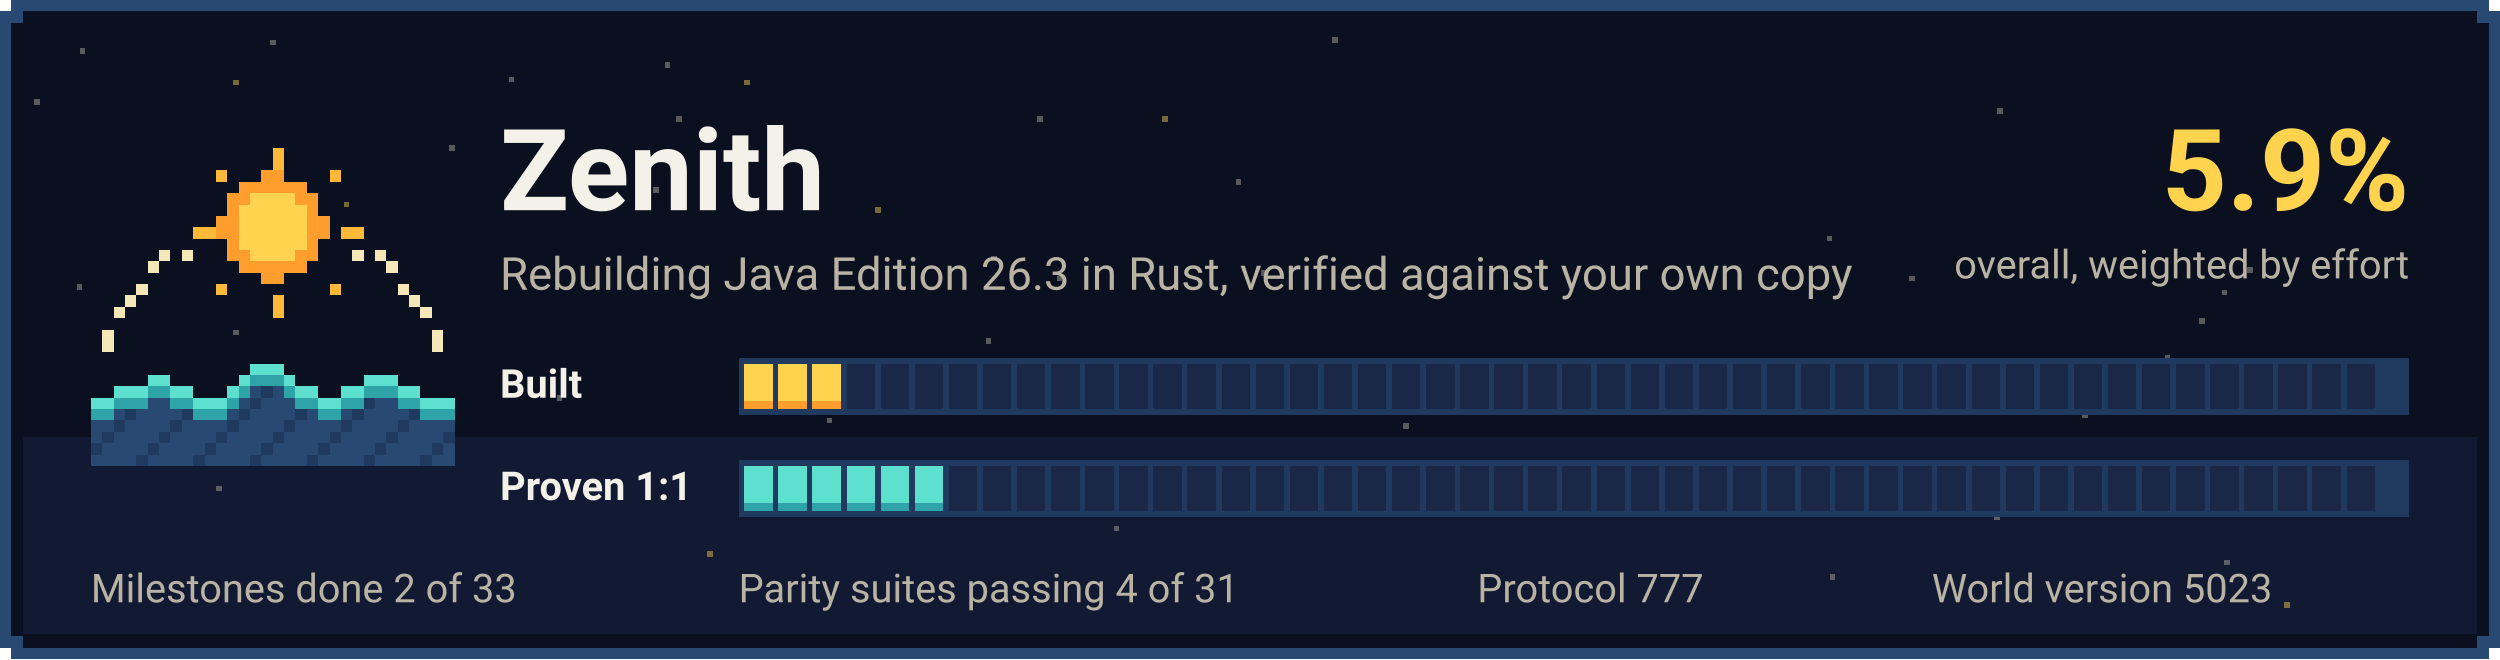
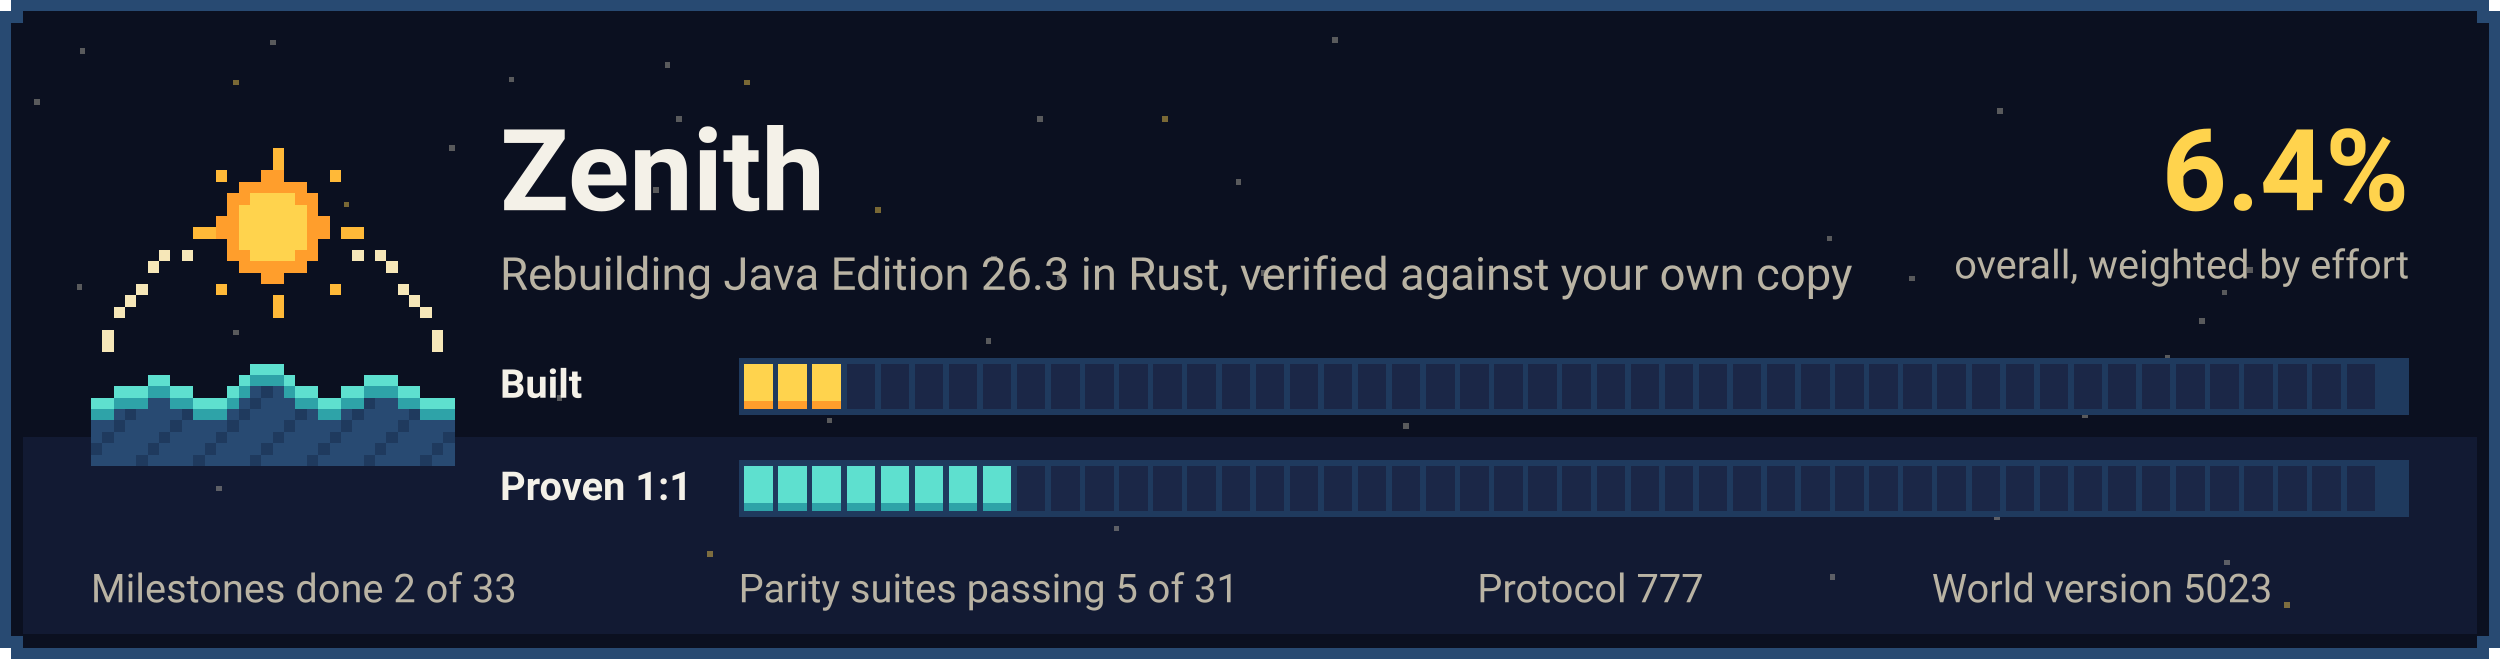
<svg xmlns="http://www.w3.org/2000/svg" width="880" height="232" viewBox="0 0 880 232" shape-rendering="crispEdges">
  <rect x="4" y="0" width="872" height="232" fill="#284A72" />
  <rect x="0" y="4" width="880" height="224" fill="#284A72" />
  <rect x="8" y="4" width="864" height="224" fill="#0B1020" />
  <rect x="4" y="8" width="872" height="216" fill="#0B1020" />
  <rect x="8" y="154" width="864" height="69" fill="#121A33" />
  <rect x="249" y="194" width="2" height="2" fill="#FFD34D" opacity="0.45" />
  <rect x="783" y="197" width="2" height="2" fill="#B9B3A3" opacity="0.45" />
  <rect x="409" y="41" width="2" height="2" fill="#FFD34D" opacity="0.45" />
  <rect x="703" y="38" width="2" height="2" fill="#B9B3A3" opacity="0.45" />
  <rect x="494" y="149" width="2" height="2" fill="#B9B3A3" opacity="0.45" />
  <rect x="702" y="181" width="2" height="2" fill="#B9B3A3" opacity="0.45" />
  <rect x="308" y="73" width="2" height="2" fill="#FFD34D" opacity="0.45" />
  <rect x="121" y="71" width="2" height="2" fill="#FFD34D" opacity="0.45" />
  <rect x="392" y="185" width="2" height="2" fill="#B9B3A3" opacity="0.45" />
  <rect x="435" y="63" width="2" height="2" fill="#B9B3A3" opacity="0.45" />
  <rect x="349" y="90" width="2" height="2" fill="#B9B3A3" opacity="0.45" />
  <rect x="672" y="97" width="2" height="2" fill="#B9B3A3" opacity="0.45" />
  <rect x="95" y="14" width="2" height="2" fill="#B9B3A3" opacity="0.45" />
  <rect x="28" y="17" width="2" height="2" fill="#B9B3A3" opacity="0.45" />
  <rect x="179" y="27" width="2" height="2" fill="#B9B3A3" opacity="0.45" />
  <rect x="12" y="35" width="2" height="2" fill="#B9B3A3" opacity="0.45" />
  <rect x="27" y="100" width="2" height="2" fill="#B9B3A3" opacity="0.45" />
  <rect x="82" y="28" width="2" height="2" fill="#FFD34D" opacity="0.45" />
  <rect x="597" y="126" width="2" height="2" fill="#B9B3A3" opacity="0.45" />
  <rect x="444" y="95" width="2" height="2" fill="#B9B3A3" opacity="0.45" />
  <rect x="76" y="171" width="2" height="2" fill="#B9B3A3" opacity="0.45" />
  <rect x="774" y="112" width="2" height="2" fill="#B9B3A3" opacity="0.45" />
  <rect x="733" y="145" width="2" height="2" fill="#B9B3A3" opacity="0.45" />
  <rect x="82" y="116" width="2" height="2" fill="#B9B3A3" opacity="0.45" />
  <rect x="643" y="83" width="2" height="2" fill="#B9B3A3" opacity="0.45" />
  <rect x="334" y="126" width="2" height="2" fill="#B9B3A3" opacity="0.45" />
  <rect x="234" y="22" width="2" height="2" fill="#B9B3A3" opacity="0.45" />
  <rect x="605" y="130" width="2" height="2" fill="#B9B3A3" opacity="0.45" />
  <rect x="262" y="28" width="2" height="2" fill="#FFD34D" opacity="0.45" />
  <rect x="804" y="212" width="2" height="2" fill="#FFD34D" opacity="0.45" />
  <rect x="363" y="139" width="2" height="2" fill="#B9B3A3" opacity="0.45" />
  <rect x="365" y="41" width="2" height="2" fill="#B9B3A3" opacity="0.45" />
  <rect x="782" y="102" width="2" height="2" fill="#B9B3A3" opacity="0.45" />
  <rect x="158" y="51" width="2" height="2" fill="#B9B3A3" opacity="0.45" />
  <rect x="466" y="162" width="2" height="2" fill="#B9B3A3" opacity="0.45" />
  <rect x="194" y="72" width="2" height="2" fill="#FFD34D" opacity="0.45" />
  <rect x="467" y="129" width="2" height="2" fill="#B9B3A3" opacity="0.45" />
  <rect x="37" y="156" width="2" height="2" fill="#B9B3A3" opacity="0.45" />
  <rect x="238" y="41" width="2" height="2" fill="#B9B3A3" opacity="0.45" />
  <rect x="372" y="97" width="2" height="2" fill="#B9B3A3" opacity="0.45" />
  <rect x="469" y="13" width="2" height="2" fill="#B9B3A3" opacity="0.45" />
  <rect x="762" y="125" width="2" height="2" fill="#B9B3A3" opacity="0.45" />
  <rect x="230" y="66" width="2" height="2" fill="#B9B3A3" opacity="0.45" />
  <rect x="291" y="147" width="2" height="2" fill="#B9B3A3" opacity="0.45" />
  <rect x="644" y="202" width="2" height="2" fill="#B9B3A3" opacity="0.45" />
  <rect x="347" y="119" width="2" height="2" fill="#B9B3A3" opacity="0.45" />
  <rect x="196" y="139" width="2" height="2" fill="#B9B3A3" opacity="0.45" />
  <rect x="791" y="94" width="2" height="2" fill="#B9B3A3" opacity="0.45" />
  <g transform="translate(32 36) scale(4)">
    <rect x="16" y="4" width="1" height="1" fill="#FFB938" />
    <rect x="16" y="5" width="1" height="1" fill="#FFB938" />
    <rect x="11" y="6" width="1" height="1" fill="#FFB938" />
    <rect x="15" y="6" width="1" height="1" fill="#FF9E2C" />
    <rect x="16" y="6" width="1" height="1" fill="#FF9E2C" />
    <rect x="21" y="6" width="1" height="1" fill="#FFB938" />
    <rect x="13" y="7" width="1" height="1" fill="#FF9E2C" />
    <rect x="14" y="7" width="1" height="1" fill="#FF9E2C" />
    <rect x="15" y="7" width="1" height="1" fill="#FF9E2C" />
    <rect x="16" y="7" width="1" height="1" fill="#FF9E2C" />
    <rect x="17" y="7" width="1" height="1" fill="#FF9E2C" />
    <rect x="18" y="7" width="1" height="1" fill="#FF9E2C" />
    <rect x="12" y="8" width="1" height="1" fill="#FF9E2C" />
    <rect x="13" y="8" width="1" height="1" fill="#FF9E2C" />
    <rect x="14" y="8" width="1" height="1" fill="#FFD34D" />
    <rect x="15" y="8" width="1" height="1" fill="#FFD34D" />
    <rect x="16" y="8" width="1" height="1" fill="#FFD34D" />
    <rect x="17" y="8" width="1" height="1" fill="#FFD34D" />
    <rect x="18" y="8" width="1" height="1" fill="#FF9E2C" />
    <rect x="19" y="8" width="1" height="1" fill="#FF9E2C" />
    <rect x="12" y="9" width="1" height="1" fill="#FF9E2C" />
    <rect x="13" y="9" width="1" height="1" fill="#FFD34D" />
    <rect x="14" y="9" width="1" height="1" fill="#FFD34D" />
    <rect x="15" y="9" width="1" height="1" fill="#FFD34D" />
    <rect x="16" y="9" width="1" height="1" fill="#FFD34D" />
    <rect x="17" y="9" width="1" height="1" fill="#FFD34D" />
    <rect x="18" y="9" width="1" height="1" fill="#FFD34D" />
    <rect x="19" y="9" width="1" height="1" fill="#FF9E2C" />
    <rect x="11" y="10" width="1" height="1" fill="#FF9E2C" />
    <rect x="12" y="10" width="1" height="1" fill="#FF9E2C" />
    <rect x="13" y="10" width="1" height="1" fill="#FFD34D" />
    <rect x="14" y="10" width="1" height="1" fill="#FFD34D" />
    <rect x="15" y="10" width="1" height="1" fill="#FFD34D" />
    <rect x="16" y="10" width="1" height="1" fill="#FFD34D" />
    <rect x="17" y="10" width="1" height="1" fill="#FFD34D" />
    <rect x="18" y="10" width="1" height="1" fill="#FFD34D" />
    <rect x="19" y="10" width="1" height="1" fill="#FF9E2C" />
    <rect x="20" y="10" width="1" height="1" fill="#FF9E2C" />
    <rect x="9" y="11" width="1" height="1" fill="#FFB938" />
    <rect x="10" y="11" width="1" height="1" fill="#FFB938" />
    <rect x="11" y="11" width="1" height="1" fill="#FF9E2C" />
    <rect x="12" y="11" width="1" height="1" fill="#FF9E2C" />
    <rect x="13" y="11" width="1" height="1" fill="#FFD34D" />
    <rect x="14" y="11" width="1" height="1" fill="#FFD34D" />
    <rect x="15" y="11" width="1" height="1" fill="#FFD34D" />
    <rect x="16" y="11" width="1" height="1" fill="#FFD34D" />
    <rect x="17" y="11" width="1" height="1" fill="#FFD34D" />
    <rect x="18" y="11" width="1" height="1" fill="#FFD34D" />
    <rect x="19" y="11" width="1" height="1" fill="#FF9E2C" />
    <rect x="20" y="11" width="1" height="1" fill="#FF9E2C" />
    <rect x="22" y="11" width="1" height="1" fill="#FFB938" />
    <rect x="23" y="11" width="1" height="1" fill="#FFB938" />
    <rect x="12" y="12" width="1" height="1" fill="#FF9E2C" />
    <rect x="13" y="12" width="1" height="1" fill="#FFD34D" />
    <rect x="14" y="12" width="1" height="1" fill="#FFD34D" />
    <rect x="15" y="12" width="1" height="1" fill="#FFD34D" />
    <rect x="16" y="12" width="1" height="1" fill="#FFD34D" />
    <rect x="17" y="12" width="1" height="1" fill="#FFD34D" />
    <rect x="18" y="12" width="1" height="1" fill="#FFD34D" />
    <rect x="19" y="12" width="1" height="1" fill="#FF9E2C" />
    <rect x="6" y="13" width="1" height="1" fill="#F6E7B8" />
    <rect x="8" y="13" width="1" height="1" fill="#F6E7B8" />
    <rect x="12" y="13" width="1" height="1" fill="#FF9E2C" />
    <rect x="13" y="13" width="1" height="1" fill="#FF9E2C" />
    <rect x="14" y="13" width="1" height="1" fill="#FFD34D" />
    <rect x="15" y="13" width="1" height="1" fill="#FFD34D" />
    <rect x="16" y="13" width="1" height="1" fill="#FFD34D" />
    <rect x="17" y="13" width="1" height="1" fill="#FFD34D" />
    <rect x="18" y="13" width="1" height="1" fill="#FF9E2C" />
    <rect x="19" y="13" width="1" height="1" fill="#FF9E2C" />
    <rect x="23" y="13" width="1" height="1" fill="#F6E7B8" />
    <rect x="25" y="13" width="1" height="1" fill="#F6E7B8" />
    <rect x="5" y="14" width="1" height="1" fill="#F6E7B8" />
    <rect x="13" y="14" width="1" height="1" fill="#FF9E2C" />
    <rect x="14" y="14" width="1" height="1" fill="#FF9E2C" />
    <rect x="15" y="14" width="1" height="1" fill="#FF9E2C" />
    <rect x="16" y="14" width="1" height="1" fill="#FF9E2C" />
    <rect x="17" y="14" width="1" height="1" fill="#FF9E2C" />
    <rect x="18" y="14" width="1" height="1" fill="#FF9E2C" />
    <rect x="26" y="14" width="1" height="1" fill="#F6E7B8" />
    <rect x="15" y="15" width="1" height="1" fill="#FF9E2C" />
    <rect x="16" y="15" width="1" height="1" fill="#FF9E2C" />
    <rect x="4" y="16" width="1" height="1" fill="#F6E7B8" />
    <rect x="11" y="16" width="1" height="1" fill="#FFB938" />
    <rect x="21" y="16" width="1" height="1" fill="#FFB938" />
    <rect x="27" y="16" width="1" height="1" fill="#F6E7B8" />
    <rect x="3" y="17" width="1" height="1" fill="#F6E7B8" />
    <rect x="16" y="17" width="1" height="1" fill="#FFB938" />
    <rect x="28" y="17" width="1" height="1" fill="#F6E7B8" />
    <rect x="2" y="18" width="1" height="1" fill="#F6E7B8" />
    <rect x="16" y="18" width="1" height="1" fill="#FFB938" />
    <rect x="29" y="18" width="1" height="1" fill="#F6E7B8" />
    <rect x="1" y="20" width="1" height="1" fill="#F6E7B8" />
    <rect x="30" y="20" width="1" height="1" fill="#F6E7B8" />
    <rect x="1" y="21" width="1" height="1" fill="#F6E7B8" />
    <rect x="30" y="21" width="1" height="1" fill="#F6E7B8" />
    <rect x="14" y="23" width="1" height="1" fill="#5EE0CF" />
    <rect x="15" y="23" width="1" height="1" fill="#5EE0CF" />
    <rect x="16" y="23" width="1" height="1" fill="#5EE0CF" />
    <rect x="5" y="24" width="1" height="1" fill="#5EE0CF" />
    <rect x="6" y="24" width="1" height="1" fill="#5EE0CF" />
    <rect x="13" y="24" width="1" height="1" fill="#5EE0CF" />
    <rect x="14" y="24" width="1" height="1" fill="#2EA3A8" />
    <rect x="15" y="24" width="1" height="1" fill="#2EA3A8" />
    <rect x="16" y="24" width="1" height="1" fill="#2EA3A8" />
    <rect x="17" y="24" width="1" height="1" fill="#5EE0CF" />
    <rect x="24" y="24" width="1" height="1" fill="#5EE0CF" />
    <rect x="25" y="24" width="1" height="1" fill="#5EE0CF" />
    <rect x="26" y="24" width="1" height="1" fill="#5EE0CF" />
    <rect x="2" y="25" width="1" height="1" fill="#5EE0CF" />
    <rect x="3" y="25" width="1" height="1" fill="#5EE0CF" />
    <rect x="4" y="25" width="1" height="1" fill="#5EE0CF" />
    <rect x="5" y="25" width="1" height="1" fill="#2EA3A8" />
    <rect x="6" y="25" width="1" height="1" fill="#2EA3A8" />
    <rect x="7" y="25" width="1" height="1" fill="#5EE0CF" />
    <rect x="8" y="25" width="1" height="1" fill="#5EE0CF" />
    <rect x="12" y="25" width="1" height="1" fill="#5EE0CF" />
    <rect x="13" y="25" width="1" height="1" fill="#2EA3A8" />
    <rect x="14" y="25" width="1" height="1" fill="#284A72" />
    <rect x="15" y="25" width="1" height="1" fill="#1F3A5E" />
    <rect x="16" y="25" width="1" height="1" fill="#284A72" />
    <rect x="17" y="25" width="1" height="1" fill="#2EA3A8" />
    <rect x="18" y="25" width="1" height="1" fill="#5EE0CF" />
    <rect x="19" y="25" width="1" height="1" fill="#5EE0CF" />
    <rect x="22" y="25" width="1" height="1" fill="#5EE0CF" />
    <rect x="23" y="25" width="1" height="1" fill="#5EE0CF" />
    <rect x="24" y="25" width="1" height="1" fill="#2EA3A8" />
    <rect x="25" y="25" width="1" height="1" fill="#2EA3A8" />
    <rect x="26" y="25" width="1" height="1" fill="#2EA3A8" />
    <rect x="27" y="25" width="1" height="1" fill="#5EE0CF" />
    <rect x="28" y="25" width="1" height="1" fill="#5EE0CF" />
    <rect x="0" y="26" width="1" height="1" fill="#5EE0CF" />
    <rect x="1" y="26" width="1" height="1" fill="#5EE0CF" />
    <rect x="2" y="26" width="1" height="1" fill="#2EA3A8" />
    <rect x="3" y="26" width="1" height="1" fill="#2EA3A8" />
    <rect x="4" y="26" width="1" height="1" fill="#2EA3A8" />
    <rect x="5" y="26" width="1" height="1" fill="#284A72" />
    <rect x="6" y="26" width="1" height="1" fill="#284A72" />
    <rect x="7" y="26" width="1" height="1" fill="#2EA3A8" />
    <rect x="8" y="26" width="1" height="1" fill="#2EA3A8" />
    <rect x="9" y="26" width="1" height="1" fill="#5EE0CF" />
    <rect x="10" y="26" width="1" height="1" fill="#5EE0CF" />
    <rect x="11" y="26" width="1" height="1" fill="#5EE0CF" />
    <rect x="12" y="26" width="1" height="1" fill="#2EA3A8" />
    <rect x="13" y="26" width="1" height="1" fill="#284A72" />
    <rect x="14" y="26" width="1" height="1" fill="#1F3A5E" />
    <rect x="15" y="26" width="1" height="1" fill="#284A72" />
    <rect x="16" y="26" width="1" height="1" fill="#284A72" />
    <rect x="17" y="26" width="1" height="1" fill="#284A72" />
    <rect x="18" y="26" width="1" height="1" fill="#2EA3A8" />
    <rect x="19" y="26" width="1" height="1" fill="#2EA3A8" />
    <rect x="20" y="26" width="1" height="1" fill="#5EE0CF" />
    <rect x="21" y="26" width="1" height="1" fill="#5EE0CF" />
    <rect x="22" y="26" width="1" height="1" fill="#2EA3A8" />
    <rect x="23" y="26" width="1" height="1" fill="#2EA3A8" />
    <rect x="24" y="26" width="1" height="1" fill="#1F3A5E" />
    <rect x="25" y="26" width="1" height="1" fill="#284A72" />
    <rect x="26" y="26" width="1" height="1" fill="#284A72" />
    <rect x="27" y="26" width="1" height="1" fill="#2EA3A8" />
    <rect x="28" y="26" width="1" height="1" fill="#2EA3A8" />
    <rect x="29" y="26" width="1" height="1" fill="#5EE0CF" />
    <rect x="30" y="26" width="1" height="1" fill="#5EE0CF" />
    <rect x="31" y="26" width="1" height="1" fill="#5EE0CF" />
    <rect x="0" y="27" width="1" height="1" fill="#2EA3A8" />
    <rect x="1" y="27" width="1" height="1" fill="#2EA3A8" />
    <rect x="2" y="27" width="1" height="1" fill="#284A72" />
    <rect x="3" y="27" width="1" height="1" fill="#1F3A5E" />
    <rect x="4" y="27" width="1" height="1" fill="#284A72" />
    <rect x="5" y="27" width="1" height="1" fill="#284A72" />
    <rect x="6" y="27" width="1" height="1" fill="#284A72" />
    <rect x="7" y="27" width="1" height="1" fill="#284A72" />
    <rect x="8" y="27" width="1" height="1" fill="#1F3A5E" />
    <rect x="9" y="27" width="1" height="1" fill="#2EA3A8" />
    <rect x="10" y="27" width="1" height="1" fill="#2EA3A8" />
    <rect x="11" y="27" width="1" height="1" fill="#2EA3A8" />
    <rect x="12" y="27" width="1" height="1" fill="#284A72" />
    <rect x="13" y="27" width="1" height="1" fill="#1F3A5E" />
    <rect x="14" y="27" width="1" height="1" fill="#284A72" />
    <rect x="15" y="27" width="1" height="1" fill="#284A72" />
    <rect x="16" y="27" width="1" height="1" fill="#284A72" />
    <rect x="17" y="27" width="1" height="1" fill="#284A72" />
    <rect x="18" y="27" width="1" height="1" fill="#1F3A5E" />
    <rect x="19" y="27" width="1" height="1" fill="#284A72" />
    <rect x="20" y="27" width="1" height="1" fill="#2EA3A8" />
    <rect x="21" y="27" width="1" height="1" fill="#2EA3A8" />
    <rect x="22" y="27" width="1" height="1" fill="#284A72" />
    <rect x="23" y="27" width="1" height="1" fill="#1F3A5E" />
    <rect x="24" y="27" width="1" height="1" fill="#284A72" />
    <rect x="25" y="27" width="1" height="1" fill="#284A72" />
    <rect x="26" y="27" width="1" height="1" fill="#284A72" />
    <rect x="27" y="27" width="1" height="1" fill="#284A72" />
    <rect x="28" y="27" width="1" height="1" fill="#1F3A5E" />
    <rect x="29" y="27" width="1" height="1" fill="#2EA3A8" />
    <rect x="30" y="27" width="1" height="1" fill="#2EA3A8" />
    <rect x="31" y="27" width="1" height="1" fill="#2EA3A8" />
    <rect x="0" y="28" width="1" height="1" fill="#284A72" />
    <rect x="1" y="28" width="1" height="1" fill="#284A72" />
    <rect x="2" y="28" width="1" height="1" fill="#1F3A5E" />
    <rect x="3" y="28" width="1" height="1" fill="#284A72" />
    <rect x="4" y="28" width="1" height="1" fill="#284A72" />
    <rect x="5" y="28" width="1" height="1" fill="#284A72" />
    <rect x="6" y="28" width="1" height="1" fill="#284A72" />
    <rect x="7" y="28" width="1" height="1" fill="#1F3A5E" />
    <rect x="8" y="28" width="1" height="1" fill="#284A72" />
    <rect x="9" y="28" width="1" height="1" fill="#284A72" />
    <rect x="10" y="28" width="1" height="1" fill="#284A72" />
    <rect x="11" y="28" width="1" height="1" fill="#284A72" />
    <rect x="12" y="28" width="1" height="1" fill="#1F3A5E" />
    <rect x="13" y="28" width="1" height="1" fill="#284A72" />
    <rect x="14" y="28" width="1" height="1" fill="#284A72" />
    <rect x="15" y="28" width="1" height="1" fill="#284A72" />
    <rect x="16" y="28" width="1" height="1" fill="#284A72" />
    <rect x="17" y="28" width="1" height="1" fill="#1F3A5E" />
    <rect x="18" y="28" width="1" height="1" fill="#284A72" />
    <rect x="19" y="28" width="1" height="1" fill="#284A72" />
    <rect x="20" y="28" width="1" height="1" fill="#284A72" />
    <rect x="21" y="28" width="1" height="1" fill="#284A72" />
    <rect x="22" y="28" width="1" height="1" fill="#1F3A5E" />
    <rect x="23" y="28" width="1" height="1" fill="#284A72" />
    <rect x="24" y="28" width="1" height="1" fill="#284A72" />
    <rect x="25" y="28" width="1" height="1" fill="#284A72" />
    <rect x="26" y="28" width="1" height="1" fill="#284A72" />
    <rect x="27" y="28" width="1" height="1" fill="#1F3A5E" />
    <rect x="28" y="28" width="1" height="1" fill="#284A72" />
    <rect x="29" y="28" width="1" height="1" fill="#284A72" />
    <rect x="30" y="28" width="1" height="1" fill="#284A72" />
    <rect x="31" y="28" width="1" height="1" fill="#284A72" />
    <rect x="0" y="29" width="1" height="1" fill="#284A72" />
    <rect x="1" y="29" width="1" height="1" fill="#1F3A5E" />
    <rect x="2" y="29" width="1" height="1" fill="#284A72" />
    <rect x="3" y="29" width="1" height="1" fill="#284A72" />
    <rect x="4" y="29" width="1" height="1" fill="#284A72" />
    <rect x="5" y="29" width="1" height="1" fill="#284A72" />
    <rect x="6" y="29" width="1" height="1" fill="#1F3A5E" />
    <rect x="7" y="29" width="1" height="1" fill="#284A72" />
    <rect x="8" y="29" width="1" height="1" fill="#284A72" />
    <rect x="9" y="29" width="1" height="1" fill="#284A72" />
    <rect x="10" y="29" width="1" height="1" fill="#284A72" />
    <rect x="11" y="29" width="1" height="1" fill="#1F3A5E" />
    <rect x="12" y="29" width="1" height="1" fill="#284A72" />
    <rect x="13" y="29" width="1" height="1" fill="#284A72" />
    <rect x="14" y="29" width="1" height="1" fill="#284A72" />
    <rect x="15" y="29" width="1" height="1" fill="#284A72" />
    <rect x="16" y="29" width="1" height="1" fill="#1F3A5E" />
    <rect x="17" y="29" width="1" height="1" fill="#284A72" />
    <rect x="18" y="29" width="1" height="1" fill="#284A72" />
    <rect x="19" y="29" width="1" height="1" fill="#284A72" />
    <rect x="20" y="29" width="1" height="1" fill="#284A72" />
    <rect x="21" y="29" width="1" height="1" fill="#1F3A5E" />
    <rect x="22" y="29" width="1" height="1" fill="#284A72" />
    <rect x="23" y="29" width="1" height="1" fill="#284A72" />
    <rect x="24" y="29" width="1" height="1" fill="#284A72" />
    <rect x="25" y="29" width="1" height="1" fill="#284A72" />
    <rect x="26" y="29" width="1" height="1" fill="#1F3A5E" />
    <rect x="27" y="29" width="1" height="1" fill="#284A72" />
    <rect x="28" y="29" width="1" height="1" fill="#284A72" />
    <rect x="29" y="29" width="1" height="1" fill="#284A72" />
    <rect x="30" y="29" width="1" height="1" fill="#284A72" />
    <rect x="31" y="29" width="1" height="1" fill="#1F3A5E" />
    <rect x="0" y="30" width="1" height="1" fill="#1F3A5E" />
    <rect x="1" y="30" width="1" height="1" fill="#284A72" />
    <rect x="2" y="30" width="1" height="1" fill="#284A72" />
    <rect x="3" y="30" width="1" height="1" fill="#284A72" />
    <rect x="4" y="30" width="1" height="1" fill="#284A72" />
    <rect x="5" y="30" width="1" height="1" fill="#1F3A5E" />
    <rect x="6" y="30" width="1" height="1" fill="#284A72" />
    <rect x="7" y="30" width="1" height="1" fill="#284A72" />
    <rect x="8" y="30" width="1" height="1" fill="#284A72" />
    <rect x="9" y="30" width="1" height="1" fill="#284A72" />
    <rect x="10" y="30" width="1" height="1" fill="#1F3A5E" />
    <rect x="11" y="30" width="1" height="1" fill="#284A72" />
    <rect x="12" y="30" width="1" height="1" fill="#284A72" />
    <rect x="13" y="30" width="1" height="1" fill="#284A72" />
    <rect x="14" y="30" width="1" height="1" fill="#284A72" />
    <rect x="15" y="30" width="1" height="1" fill="#1F3A5E" />
    <rect x="16" y="30" width="1" height="1" fill="#284A72" />
    <rect x="17" y="30" width="1" height="1" fill="#284A72" />
    <rect x="18" y="30" width="1" height="1" fill="#284A72" />
    <rect x="19" y="30" width="1" height="1" fill="#284A72" />
    <rect x="20" y="30" width="1" height="1" fill="#1F3A5E" />
    <rect x="21" y="30" width="1" height="1" fill="#284A72" />
    <rect x="22" y="30" width="1" height="1" fill="#284A72" />
    <rect x="23" y="30" width="1" height="1" fill="#284A72" />
    <rect x="24" y="30" width="1" height="1" fill="#284A72" />
    <rect x="25" y="30" width="1" height="1" fill="#1F3A5E" />
    <rect x="26" y="30" width="1" height="1" fill="#284A72" />
    <rect x="27" y="30" width="1" height="1" fill="#284A72" />
    <rect x="28" y="30" width="1" height="1" fill="#284A72" />
    <rect x="29" y="30" width="1" height="1" fill="#284A72" />
    <rect x="30" y="30" width="1" height="1" fill="#1F3A5E" />
    <rect x="31" y="30" width="1" height="1" fill="#284A72" />
    <rect x="0" y="31" width="1" height="1" fill="#284A72" />
    <rect x="1" y="31" width="1" height="1" fill="#284A72" />
    <rect x="2" y="31" width="1" height="1" fill="#284A72" />
    <rect x="3" y="31" width="1" height="1" fill="#284A72" />
    <rect x="4" y="31" width="1" height="1" fill="#1F3A5E" />
    <rect x="5" y="31" width="1" height="1" fill="#284A72" />
    <rect x="6" y="31" width="1" height="1" fill="#284A72" />
    <rect x="7" y="31" width="1" height="1" fill="#284A72" />
    <rect x="8" y="31" width="1" height="1" fill="#284A72" />
    <rect x="9" y="31" width="1" height="1" fill="#1F3A5E" />
    <rect x="10" y="31" width="1" height="1" fill="#284A72" />
    <rect x="11" y="31" width="1" height="1" fill="#284A72" />
    <rect x="12" y="31" width="1" height="1" fill="#284A72" />
    <rect x="13" y="31" width="1" height="1" fill="#284A72" />
    <rect x="14" y="31" width="1" height="1" fill="#1F3A5E" />
    <rect x="15" y="31" width="1" height="1" fill="#284A72" />
    <rect x="16" y="31" width="1" height="1" fill="#284A72" />
    <rect x="17" y="31" width="1" height="1" fill="#284A72" />
    <rect x="18" y="31" width="1" height="1" fill="#284A72" />
    <rect x="19" y="31" width="1" height="1" fill="#1F3A5E" />
    <rect x="20" y="31" width="1" height="1" fill="#284A72" />
    <rect x="21" y="31" width="1" height="1" fill="#284A72" />
    <rect x="22" y="31" width="1" height="1" fill="#284A72" />
    <rect x="23" y="31" width="1" height="1" fill="#284A72" />
    <rect x="24" y="31" width="1" height="1" fill="#1F3A5E" />
    <rect x="25" y="31" width="1" height="1" fill="#284A72" />
    <rect x="26" y="31" width="1" height="1" fill="#284A72" />
    <rect x="27" y="31" width="1" height="1" fill="#284A72" />
    <rect x="28" y="31" width="1" height="1" fill="#284A72" />
    <rect x="29" y="31" width="1" height="1" fill="#1F3A5E" />
    <rect x="30" y="31" width="1" height="1" fill="#284A72" />
    <rect x="31" y="31" width="1" height="1" fill="#284A72" />
  </g>
  <text x="176" y="74" font-family="'Pixelify Sans', ui-sans-serif, system-ui, -apple-system, 'Segoe UI', Roboto, sans-serif" font-size="40" font-weight="700" fill="#F4F1E8" text-anchor="start">Zenith</text>
  <text x="176" y="102" font-family="'Pixelify Sans', ui-sans-serif, system-ui, -apple-system, 'Segoe UI', Roboto, sans-serif" font-size="16" font-weight="400" fill="#B9B3A3" text-anchor="start">Rebuilding Java Edition 26.3 in Rust, verified against your own copy</text>
-   <text x="848" y="74" font-family="'Pixelify Sans', ui-sans-serif, system-ui, -apple-system, 'Segoe UI', Roboto, sans-serif" font-size="40" font-weight="700" fill="#FFD34D" text-anchor="end">5.9%</text>
+   <text x="848" y="74" font-family="'Pixelify Sans', ui-sans-serif, system-ui, -apple-system, 'Segoe UI', Roboto, sans-serif" font-size="40" font-weight="700" fill="#FFD34D" text-anchor="end">6.4%</text>
  <text x="848" y="98" font-family="'Pixelify Sans', ui-sans-serif, system-ui, -apple-system, 'Segoe UI', Roboto, sans-serif" font-size="14" font-weight="400" fill="#B9B3A3" text-anchor="end">overall, weighted by effort</text>
  <text x="176" y="140" font-family="'Pixelify Sans', ui-sans-serif, system-ui, -apple-system, 'Segoe UI', Roboto, sans-serif" font-size="14" font-weight="600" fill="#F4F1E8" text-anchor="start">Built</text>
  <rect x="260" y="126" width="588" height="20" fill="#1F3A5E" />
  <rect x="262" y="128" width="10" height="16" fill="#FFD34D" />
  <rect x="262" y="141" width="10" height="3" fill="#FF9E2C" />
  <rect x="274" y="128" width="10" height="16" fill="#FFD34D" />
  <rect x="274" y="141" width="10" height="3" fill="#FF9E2C" />
  <rect x="286" y="128" width="10" height="16" fill="#FFD34D" />
  <rect x="286" y="141" width="10" height="3" fill="#FF9E2C" />
  <rect x="298" y="128" width="10" height="16" fill="#1B2747" />
  <rect x="310" y="128" width="10" height="16" fill="#1B2747" />
  <rect x="322" y="128" width="10" height="16" fill="#1B2747" />
  <rect x="334" y="128" width="10" height="16" fill="#1B2747" />
  <rect x="346" y="128" width="10" height="16" fill="#1B2747" />
  <rect x="358" y="128" width="10" height="16" fill="#1B2747" />
  <rect x="370" y="128" width="10" height="16" fill="#1B2747" />
  <rect x="382" y="128" width="10" height="16" fill="#1B2747" />
  <rect x="394" y="128" width="10" height="16" fill="#1B2747" />
  <rect x="406" y="128" width="10" height="16" fill="#1B2747" />
  <rect x="418" y="128" width="10" height="16" fill="#1B2747" />
  <rect x="430" y="128" width="10" height="16" fill="#1B2747" />
  <rect x="442" y="128" width="10" height="16" fill="#1B2747" />
  <rect x="454" y="128" width="10" height="16" fill="#1B2747" />
  <rect x="466" y="128" width="10" height="16" fill="#1B2747" />
  <rect x="478" y="128" width="10" height="16" fill="#1B2747" />
  <rect x="490" y="128" width="10" height="16" fill="#1B2747" />
  <rect x="502" y="128" width="10" height="16" fill="#1B2747" />
  <rect x="514" y="128" width="10" height="16" fill="#1B2747" />
  <rect x="526" y="128" width="10" height="16" fill="#1B2747" />
  <rect x="538" y="128" width="10" height="16" fill="#1B2747" />
  <rect x="550" y="128" width="10" height="16" fill="#1B2747" />
  <rect x="562" y="128" width="10" height="16" fill="#1B2747" />
  <rect x="574" y="128" width="10" height="16" fill="#1B2747" />
  <rect x="586" y="128" width="10" height="16" fill="#1B2747" />
  <rect x="598" y="128" width="10" height="16" fill="#1B2747" />
  <rect x="610" y="128" width="10" height="16" fill="#1B2747" />
  <rect x="622" y="128" width="10" height="16" fill="#1B2747" />
  <rect x="634" y="128" width="10" height="16" fill="#1B2747" />
  <rect x="646" y="128" width="10" height="16" fill="#1B2747" />
  <rect x="658" y="128" width="10" height="16" fill="#1B2747" />
  <rect x="670" y="128" width="10" height="16" fill="#1B2747" />
  <rect x="682" y="128" width="10" height="16" fill="#1B2747" />
  <rect x="694" y="128" width="10" height="16" fill="#1B2747" />
  <rect x="706" y="128" width="10" height="16" fill="#1B2747" />
  <rect x="718" y="128" width="10" height="16" fill="#1B2747" />
  <rect x="730" y="128" width="10" height="16" fill="#1B2747" />
  <rect x="742" y="128" width="10" height="16" fill="#1B2747" />
  <rect x="754" y="128" width="10" height="16" fill="#1B2747" />
  <rect x="766" y="128" width="10" height="16" fill="#1B2747" />
  <rect x="778" y="128" width="10" height="16" fill="#1B2747" />
  <rect x="790" y="128" width="10" height="16" fill="#1B2747" />
  <rect x="802" y="128" width="10" height="16" fill="#1B2747" />
  <rect x="814" y="128" width="10" height="16" fill="#1B2747" />
  <rect x="826" y="128" width="10" height="16" fill="#1B2747" />
  <text x="176" y="176" font-family="'Pixelify Sans', ui-sans-serif, system-ui, -apple-system, 'Segoe UI', Roboto, sans-serif" font-size="14" font-weight="600" fill="#F4F1E8" text-anchor="start">Proven 1:1</text>
  <rect x="260" y="162" width="588" height="20" fill="#1F3A5E" />
  <rect x="262" y="164" width="10" height="16" fill="#5EE0CF" />
  <rect x="262" y="177" width="10" height="3" fill="#2EA3A8" />
  <rect x="274" y="164" width="10" height="16" fill="#5EE0CF" />
  <rect x="274" y="177" width="10" height="3" fill="#2EA3A8" />
  <rect x="286" y="164" width="10" height="16" fill="#5EE0CF" />
  <rect x="286" y="177" width="10" height="3" fill="#2EA3A8" />
  <rect x="298" y="164" width="10" height="16" fill="#5EE0CF" />
  <rect x="298" y="177" width="10" height="3" fill="#2EA3A8" />
  <rect x="310" y="164" width="10" height="16" fill="#5EE0CF" />
  <rect x="310" y="177" width="10" height="3" fill="#2EA3A8" />
  <rect x="322" y="164" width="10" height="16" fill="#5EE0CF" />
  <rect x="322" y="177" width="10" height="3" fill="#2EA3A8" />
-   <rect x="334" y="164" width="10" height="16" fill="#1B2747" />
-   <rect x="346" y="164" width="10" height="16" fill="#1B2747" />
+   <rect x="334" y="164" width="10" height="16" fill="#5EE0CF" />
+   <rect x="334" y="177" width="10" height="3" fill="#2EA3A8" />
+   <rect x="346" y="164" width="10" height="16" fill="#5EE0CF" />
+   <rect x="346" y="177" width="10" height="3" fill="#2EA3A8" />
  <rect x="358" y="164" width="10" height="16" fill="#1B2747" />
  <rect x="370" y="164" width="10" height="16" fill="#1B2747" />
  <rect x="382" y="164" width="10" height="16" fill="#1B2747" />
  <rect x="394" y="164" width="10" height="16" fill="#1B2747" />
  <rect x="406" y="164" width="10" height="16" fill="#1B2747" />
  <rect x="418" y="164" width="10" height="16" fill="#1B2747" />
  <rect x="430" y="164" width="10" height="16" fill="#1B2747" />
  <rect x="442" y="164" width="10" height="16" fill="#1B2747" />
  <rect x="454" y="164" width="10" height="16" fill="#1B2747" />
  <rect x="466" y="164" width="10" height="16" fill="#1B2747" />
  <rect x="478" y="164" width="10" height="16" fill="#1B2747" />
  <rect x="490" y="164" width="10" height="16" fill="#1B2747" />
  <rect x="502" y="164" width="10" height="16" fill="#1B2747" />
  <rect x="514" y="164" width="10" height="16" fill="#1B2747" />
  <rect x="526" y="164" width="10" height="16" fill="#1B2747" />
  <rect x="538" y="164" width="10" height="16" fill="#1B2747" />
  <rect x="550" y="164" width="10" height="16" fill="#1B2747" />
  <rect x="562" y="164" width="10" height="16" fill="#1B2747" />
  <rect x="574" y="164" width="10" height="16" fill="#1B2747" />
  <rect x="586" y="164" width="10" height="16" fill="#1B2747" />
  <rect x="598" y="164" width="10" height="16" fill="#1B2747" />
  <rect x="610" y="164" width="10" height="16" fill="#1B2747" />
  <rect x="622" y="164" width="10" height="16" fill="#1B2747" />
  <rect x="634" y="164" width="10" height="16" fill="#1B2747" />
  <rect x="646" y="164" width="10" height="16" fill="#1B2747" />
  <rect x="658" y="164" width="10" height="16" fill="#1B2747" />
  <rect x="670" y="164" width="10" height="16" fill="#1B2747" />
  <rect x="682" y="164" width="10" height="16" fill="#1B2747" />
  <rect x="694" y="164" width="10" height="16" fill="#1B2747" />
  <rect x="706" y="164" width="10" height="16" fill="#1B2747" />
  <rect x="718" y="164" width="10" height="16" fill="#1B2747" />
  <rect x="730" y="164" width="10" height="16" fill="#1B2747" />
  <rect x="742" y="164" width="10" height="16" fill="#1B2747" />
  <rect x="754" y="164" width="10" height="16" fill="#1B2747" />
  <rect x="766" y="164" width="10" height="16" fill="#1B2747" />
  <rect x="778" y="164" width="10" height="16" fill="#1B2747" />
  <rect x="790" y="164" width="10" height="16" fill="#1B2747" />
  <rect x="802" y="164" width="10" height="16" fill="#1B2747" />
  <rect x="814" y="164" width="10" height="16" fill="#1B2747" />
  <rect x="826" y="164" width="10" height="16" fill="#1B2747" />
  <text x="32" y="212" font-family="'Pixelify Sans', ui-sans-serif, system-ui, -apple-system, 'Segoe UI', Roboto, sans-serif" font-size="14" font-weight="400" fill="#B9B3A3" text-anchor="start">Milestones done 2 of 33</text>
-   <text x="260" y="212" font-family="'Pixelify Sans', ui-sans-serif, system-ui, -apple-system, 'Segoe UI', Roboto, sans-serif" font-size="14" font-weight="400" fill="#B9B3A3" text-anchor="start">Parity suites passing 4 of 31</text>
+   <text x="260" y="212" font-family="'Pixelify Sans', ui-sans-serif, system-ui, -apple-system, 'Segoe UI', Roboto, sans-serif" font-size="14" font-weight="400" fill="#B9B3A3" text-anchor="start">Parity suites passing 5 of 31</text>
  <text x="520" y="212" font-family="'Pixelify Sans', ui-sans-serif, system-ui, -apple-system, 'Segoe UI', Roboto, sans-serif" font-size="14" font-weight="400" fill="#B9B3A3" text-anchor="start">Protocol 777</text>
  <text x="680" y="212" font-family="'Pixelify Sans', ui-sans-serif, system-ui, -apple-system, 'Segoe UI', Roboto, sans-serif" font-size="14" font-weight="400" fill="#B9B3A3" text-anchor="start">World version 5023</text>
</svg>
